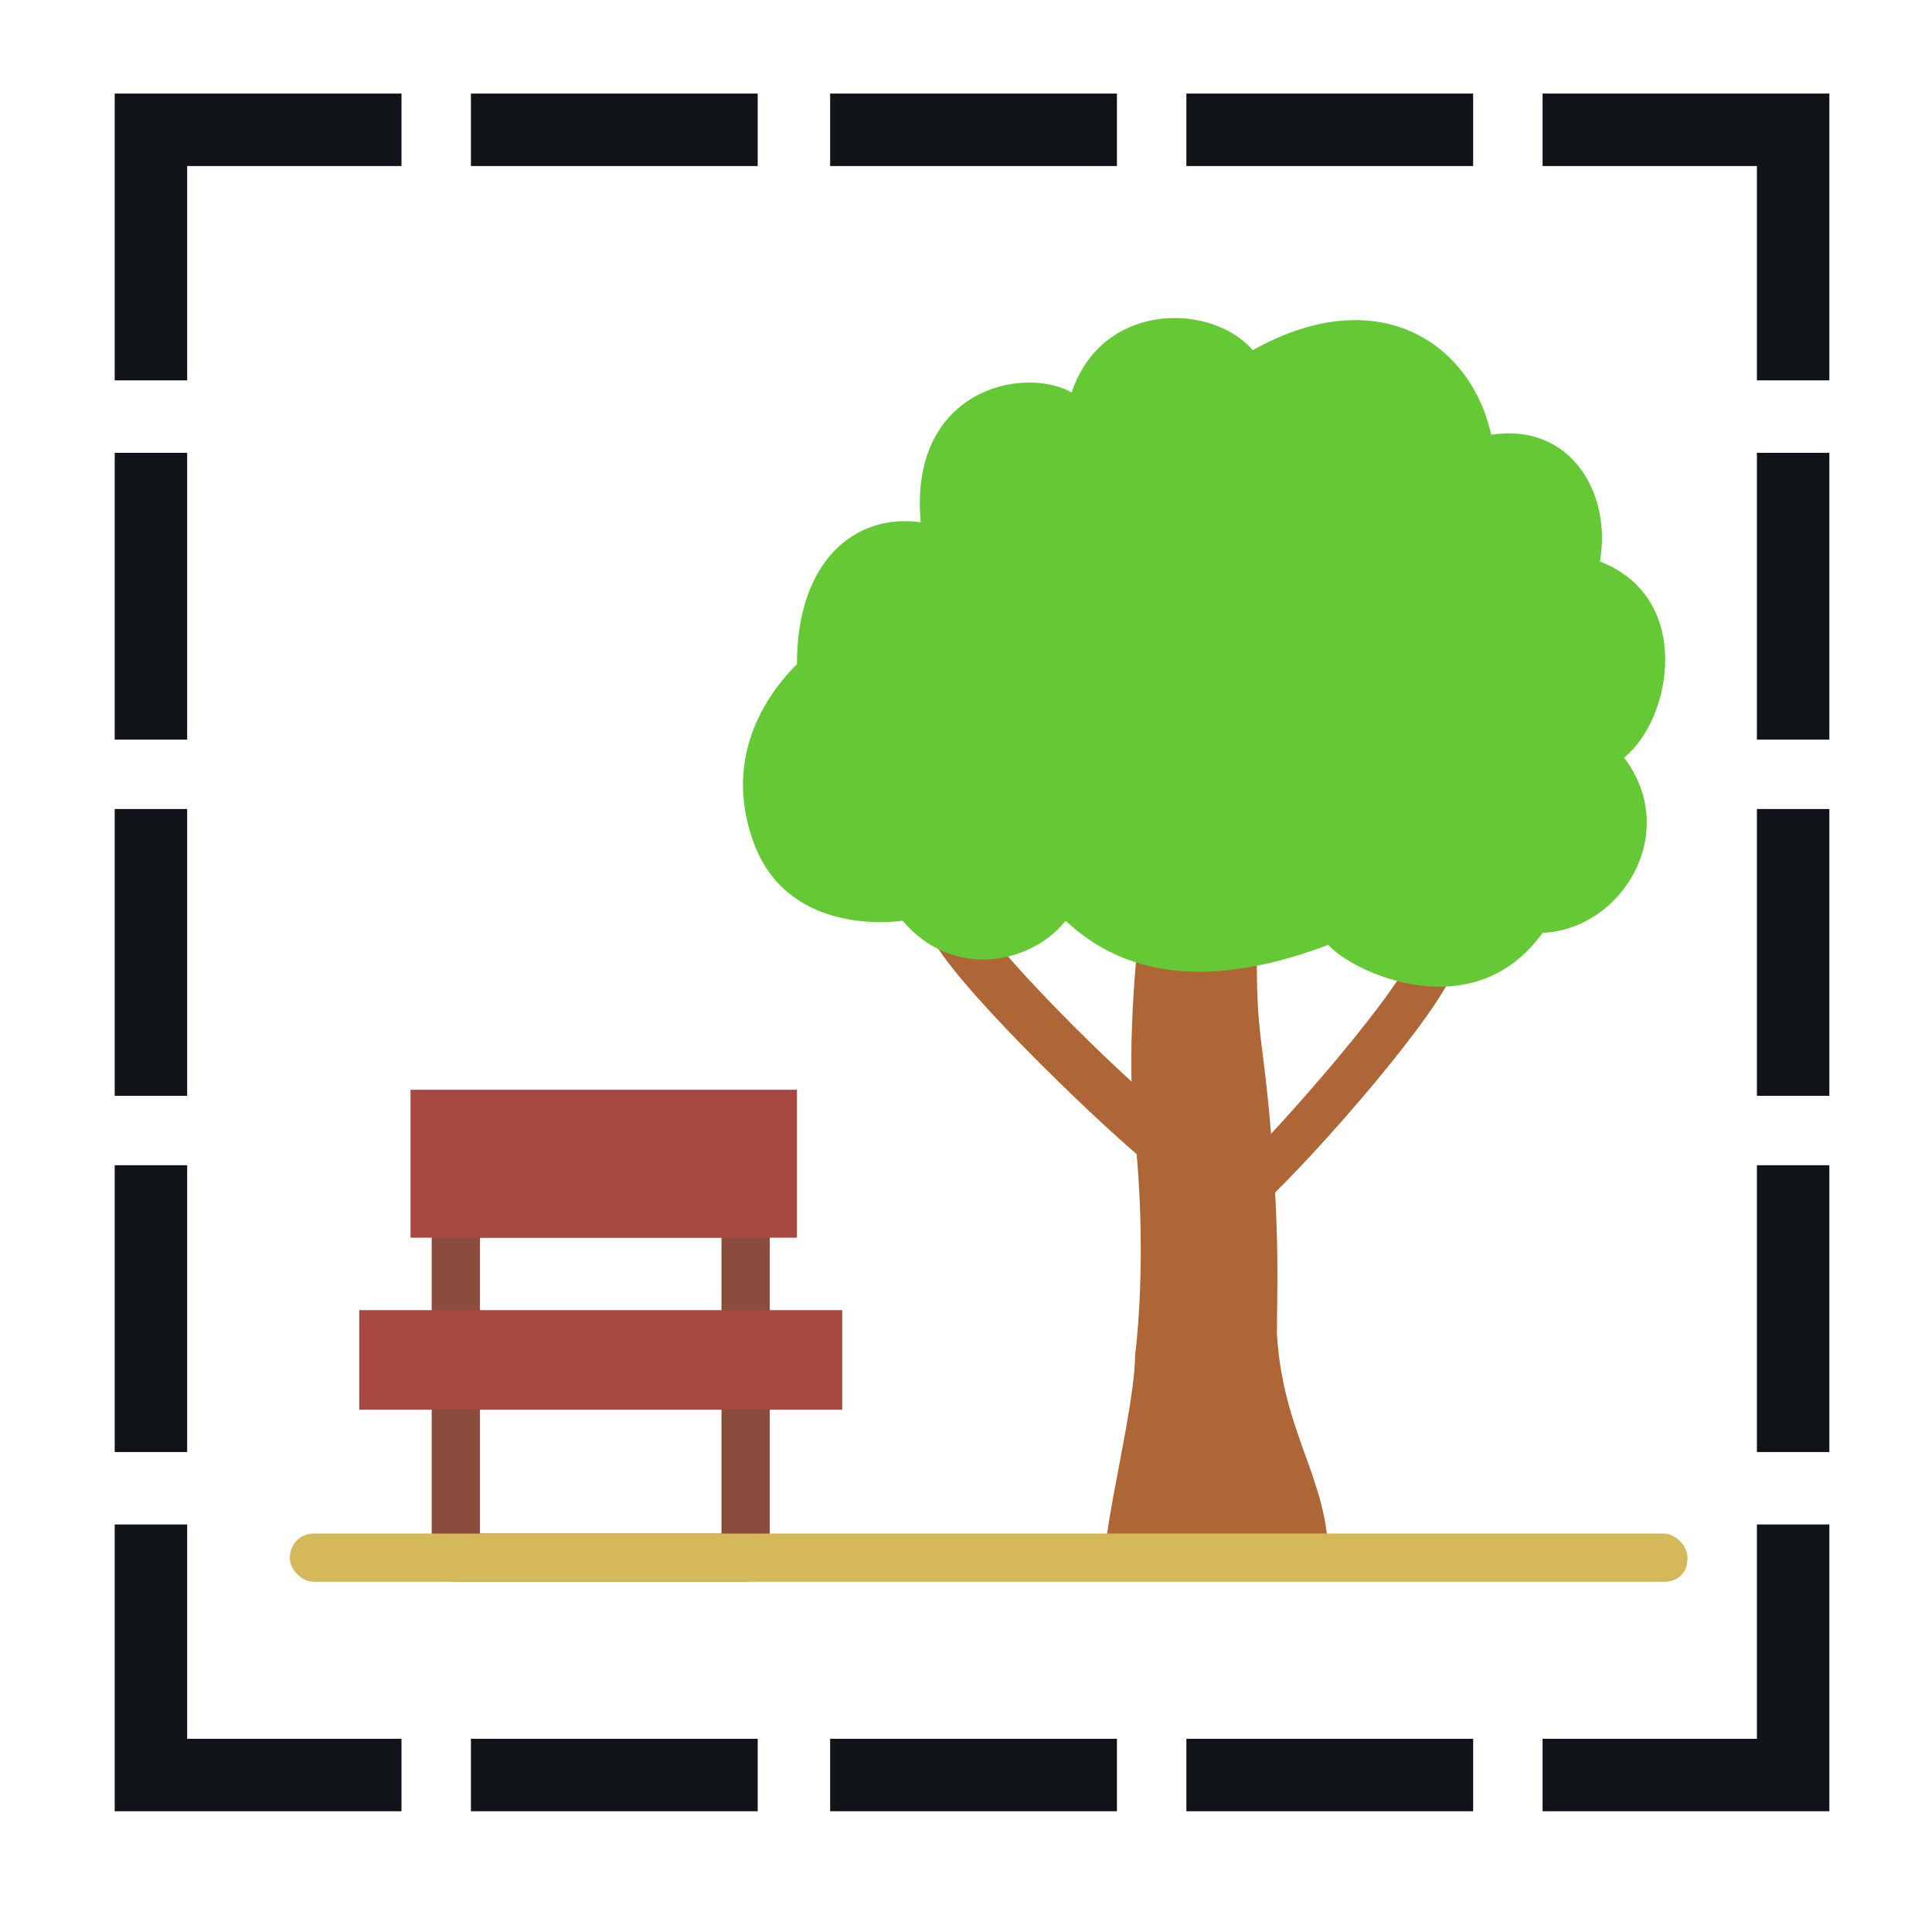
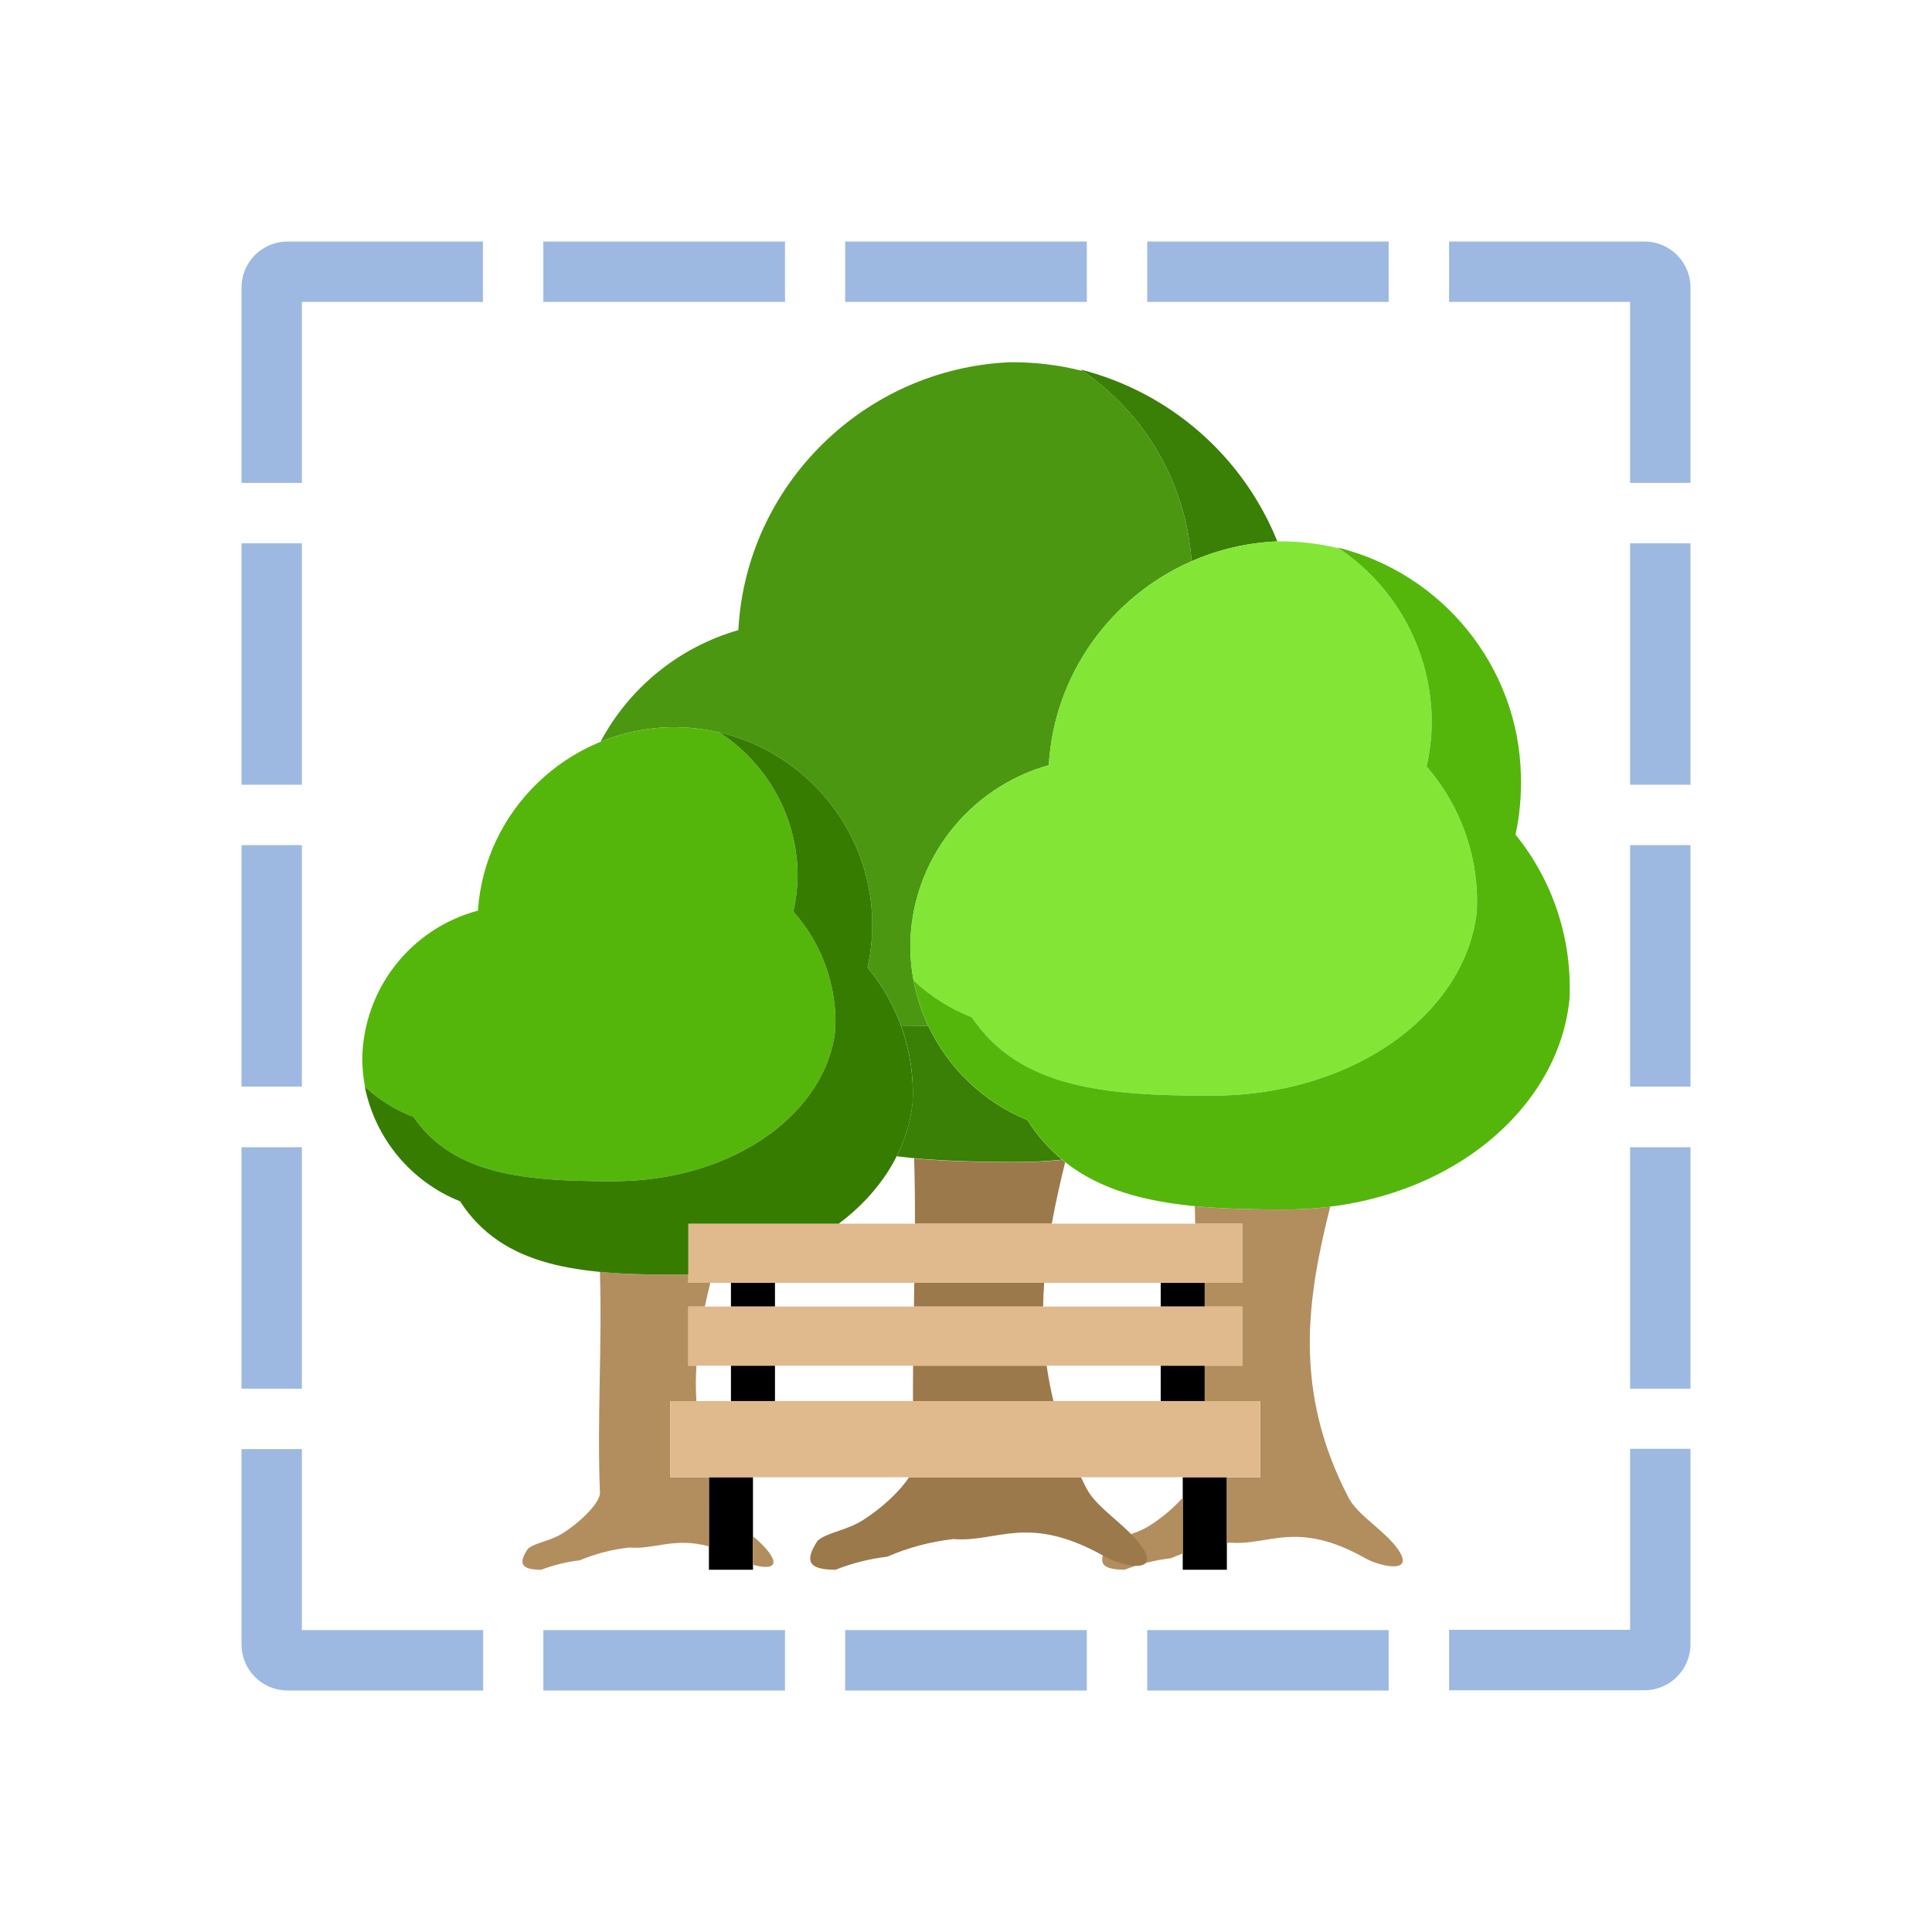
- <svg xmlns="http://www.w3.org/2000/svg" version="1.1" id="Layer_1" x="0px" y="0px" viewBox="0 0 64 64" style="enable-background:new 0 0 64 64;" xml:space="preserve">
-   <style type="text/css">
- 	.st0{fill:#101317;}
- 	.st1{fill:#AF6636;}
- 	.st2{fill:#894C3D;}
- 	.st3{fill:#65C936;}
- 	.st4{fill:#D4B859;}
- 	.st5{fill:#A74940;}
- </style>
-   <g>
-     <g>
-       <path class="st0" d="M60.6,3.1h-9.5v2.4h7.1v7.1h2.4V3.1z" />
-     </g>
+ <svg xmlns="http://www.w3.org/2000/svg" xml:space="preserve" fill-rule="evenodd" stroke-linejoin="round" stroke-miterlimit="2" clip-rule="evenodd" viewBox="0 0 64 64">
+   <g id="blue">
+     <path fill="#9eb9e1" d="M54.475 8A1.524 1.524 0 0 1 56 9.525v6.472h-2.001v-5.996h-5.996V8h6.472ZM38.004 53.999h7.997V56h-7.997v-2.001Zm-10.007 0h8.006V56h-8.006v-2.001Zm-9.998 0h8.005V56h-8.005v-2.001ZM8 38.004h2.001v7.997H8v-7.997ZM9.525 56A1.524 1.524 0 0 1 8 54.475v-6.472h2.001v5.996h6.005V56H9.525Zm44.474-28.003H56v7.997h-2.001v-7.997ZM8 27.997h2.001v7.997H8v-7.997Zm48 19.997v6.473a1.525 1.525 0 0 1-1.525 1.525h-6.472V53.99h5.996v-5.996H56Zm-2.001-29.995H56v7.997h-2.001v-7.997Zm0 20.005H56v7.997h-2.001v-7.997ZM10.001 10.001v5.996H8V9.525A1.524 1.524 0 0 1 9.525 8h6.472v2.001h-5.996ZM27.997 8h8.006v2.001h-8.006V8Zm-9.998 0h8.005v2.001h-8.005V8Zm20.005 0h7.997v2.001h-7.997V8ZM8 17.999h2.001v7.997H8v-7.997Z" />
  </g>
-   <g>
-     <g>
-       <path class="st0" d="M39.3,57.6h9.5V60h-9.5V57.6z" />
-     </g>
+   <g id="black">
+     <path id="black1" d="M24.214 46.412V45.24h1.458v1.172h-1.458Zm0-3.13v-.787h1.458v.787h-1.458Zm15.694-.787v.787H38.45v-.787h1.458Zm0 2.745v1.172H38.45V45.24h1.458Zm.734 3.695V52H39.18v-3.065h1.462Zm-15.699 0V52h-1.459v-3.065h1.459Z" />
  </g>
-   <g>
-     <g>
-       <path class="st0" d="M27.5,57.6h9.5V60h-9.5V57.6z" />
-     </g>
+   <g id="brown">
+     <path fill="#b28e5e" d="M44.065 39.974c-.763 3.042-1.239 6.084.605 9.634.317.61 1.202 1.082 1.649 1.729.564.819-.614.551-1.082.287-2.29-1.292-3.193-.412-4.49-.522l-.105.012v-2.179h1.105v-2.523h-1.839V45.24h1.241v-1.958h-1.241v-.787h1.241v-1.958h-1.556a37.112 37.112 0 0 0-.014-.58c.922.09 1.913.112 2.96.112.523 0 1.032-.032 1.526-.095Zm-21.263 2.24v.281h.727a24.15 24.15 0 0 0-.18.787h-.547v1.958h.268c-.025.39-.025.781-.001 1.172h-.864v2.523h1.279v2.29c-1.15-.313-1.794.11-2.641.039a5.934 5.934 0 0 0-1.64.424c-.436.05-.863.155-1.273.312-.673 0-.769-.21-.443-.696.25-.208.705-.238 1.126-.497.655-.405 1.273-1.052 1.261-1.356-.099-2.451.077-4.909-.001-7.318.769.074 1.594.091 2.467.091.156 0 .31-.003.462-.01Zm2.141 8.673c.207.178.408.363.554.57.359.51-.129.505-.554.377v-.947Zm14.237.576c-.133.049-.266.1-.397.157a6.126 6.126 0 0 0-1.526.379c-.807 0-.92-.257-.53-.849.299-.255.844-.291 1.349-.608a5.36 5.36 0 0 0 1.104-.928v1.849Z" />
+     <path fill="#9c794b" d="M35.285 38.501c-.167.676-.32 1.354-.443 2.036h-4.533a65.026 65.026 0 0 0-.027-2.164c1.067.1 2.21.124 3.416.124.508 0 1.004-.025 1.489-.075l.098.079Zm-5.038 6.739h4.426c.054.387.128.777.224 1.172h-4.654c-.001-.391 0-.781.004-1.172Zm.04-2.745h4.303c-.018.261-.031.523-.035.787h-4.28l.012-.787Zm-.175 6.44h5.695c.056.118.115.237.177.357.354.69 1.346 1.225 1.848 1.958.631.924-.689.623-1.214.324-2.566-1.461-3.576-.467-5.031-.591a7.7 7.7 0 0 0-2.201.586 6.805 6.805 0 0 0-1.709.431c-.905 0-1.032-.29-.595-.961.335-.288.947-.329 1.512-.688.628-.399 1.233-.969 1.518-1.416Z" />
+     <path fill="#e0b98c" d="M22.802 42.495v-1.958h18.347v1.958H22.802Zm0 2.745v-1.958h18.347v1.958H22.802Zm-.597 3.695v-2.523h19.542v2.523H22.205Z" />
  </g>
-   <g>
-     <g>
-       <path class="st0" d="M15.6,57.6h9.5V60h-9.5V57.6z" />
-     </g>
+   <g id="green">
+     <path fill="#4b9711" d="M19.892 24.573a7.532 7.532 0 0 1 4.567-3.7c.249-4.789 4.158-8.653 8.973-8.872a9.338 9.338 0 0 1 2.435.289 8.34 8.34 0 0 1 3.606 6.3c-2.651 1.162-4.556 3.736-4.729 6.757-2.697.755-4.578 3.217-4.589 6.005.002.382.037.758.107 1.125l-.002-.003c.098.521.263 1.028.49 1.508a90.577 90.577 0 0 1-.904-.007 6.53 6.53 0 0 0-1.106-1.928c.117-.529.168-1.07.152-1.61-.089-2.955-2.18-5.501-5.073-6.179l.01.007a6.504 6.504 0 0 0-1.674-.173 6.495 6.495 0 0 0-2.263.481Z" />
+     <path fill="#3a7f06" d="M29.846 33.975c.296.004.598.006.904.007a6.27 6.27 0 0 0 3.287 3.125 5.51 5.51 0 0 0 1.142 1.308c-.492.051-.986.076-1.481.076-1.426 0-2.766-.035-3.994-.188a5.093 5.093 0 0 0 .528-1.785v-.003a6.498 6.498 0 0 0-.386-2.54Zm9.627-15.385a8.336 8.336 0 0 0-3.679-6.349 9.569 9.569 0 0 1 6.52 5.693 7.893 7.893 0 0 0-2.841.656Z" />
+     <path fill="#54b60b" d="M12.093 36.006a4.981 4.981 0 0 1-.093-.927 5.164 5.164 0 0 1 3.832-4.913c.223-3.324 2.975-5.969 6.323-6.074a6.504 6.504 0 0 1 1.674.173 5.668 5.668 0 0 1 2.589 4.516c.016.476-.031.951-.139 1.415a5.504 5.504 0 0 1 1.391 3.923c-.29 2.703-3.303 5.011-7.355 5.011-2.923 0-5.292-.204-6.617-2.13a5 5 0 0 1-1.605-.994Z" />
+     <path fill="#367c01" d="M22.802 42.214c-.152.007-.307.01-.463.01-3.137 0-5.678-.232-7.099-2.429a5.177 5.177 0 0 1-3.155-3.797A4.99 4.99 0 0 0 13.698 37c1.325 1.926 3.694 2.13 6.617 2.13 4.052 0 7.065-2.308 7.355-5.011a5.504 5.504 0 0 0-1.391-3.923c.108-.464.155-.939.139-1.415a5.672 5.672 0 0 0-2.599-4.523c2.893.678 4.984 3.224 5.073 6.179a6.522 6.522 0 0 1-.153 1.612 6.521 6.521 0 0 1 1.493 4.469c-.156 1.544-1.049 2.975-2.448 4.019h-4.982v1.677Z" />
+     <path fill="#83e637" d="M30.262 32.477a6.151 6.151 0 0 1-.107-1.125c.011-2.788 1.892-5.25 4.589-6.005.23-4.02 3.527-7.248 7.57-7.413a7.925 7.925 0 0 1 2.041.233 6.952 6.952 0 0 1 3.069 5.498 6.729 6.729 0 0 1-.167 1.727 6.806 6.806 0 0 1 1.665 4.79c-.347 3.297-3.955 6.115-8.807 6.115-3.501 0-6.336-.246-7.923-2.6a5.965 5.965 0 0 1-1.93-1.22Z" />
+     <path fill="#54b60b" d="M44.308 18.136c3.493.86 5.993 3.963 6.074 7.541a8.097 8.097 0 0 1-.179 1.97 8.043 8.043 0 0 1 1.788 5.455c-.373 3.755-4.244 6.965-9.451 6.965-3.756 0-6.798-.283-8.502-2.961a6.296 6.296 0 0 1-3.778-4.632 5.948 5.948 0 0 0 1.932 1.223c1.587 2.354 4.422 2.6 7.923 2.6 4.852 0 8.46-2.818 8.807-6.115a6.806 6.806 0 0 0-1.665-4.79c.13-.566.186-1.146.167-1.727a6.95 6.95 0 0 0-3.116-5.529Z" />
  </g>
-   <g>
-     <g>
-       <path class="st0" d="M3.8,38.6h2.4v9.5H3.8V38.6z" />
-     </g>
-   </g>
-   <g>
-     <g>
-       <path class="st0" d="M3.8,60h9.5v-2.4H6.2v-7.1H3.8V60z" />
-     </g>
-   </g>
-   <g>
-     <g>
-       <path class="st0" d="M58.2,26.8h2.4v9.5h-2.4V26.8z" />
-     </g>
-   </g>
-   <g>
-     <g>
-       <path class="st0" d="M3.8,26.8h2.4v9.5H3.8V26.8z" />
-     </g>
-   </g>
-   <g>
-     <g>
-       <path class="st0" d="M60.6,50.5h-2.4v7.1h-7.1V60h9.5V50.5z" />
-     </g>
-   </g>
-   <g>
-     <g>
-       <path class="st0" d="M58.2,15h2.4v9.5h-2.4V15z" />
-     </g>
-   </g>
-   <g>
-     <g>
-       <path class="st0" d="M58.2,38.6h2.4v9.5h-2.4V38.6z" />
-     </g>
-   </g>
-   <g>
-     <g>
-       <path class="st0" d="M6.2,5.5h7.1V3.1H3.8v9.5h2.4V5.5z" />
-     </g>
-   </g>
-   <g>
-     <g>
-       <path class="st0" d="M27.5,3.1h9.5v2.4h-9.5V3.1z" />
-     </g>
-   </g>
-   <g>
-     <g>
-       <path class="st0" d="M15.6,3.1h9.5v2.4h-9.5V3.1z" />
-     </g>
-   </g>
-   <g>
-     <g>
-       <path class="st0" d="M39.3,3.1h9.5v2.4h-9.5V3.1z" />
-     </g>
-   </g>
-   <g>
-     <g>
-       <path class="st0" d="M3.8,15h2.4v9.5H3.8V15z" />
-     </g>
-   </g>
-   <path class="st1" d="M41.2,40.5c-0.2,0-0.4-0.1-0.6-0.3c-0.3-0.4-0.3-0.9,0.1-1.2c1.3-1.2,5.4-5.8,6.1-7.4c0.2-0.4,0.7-0.5,1-0.4  c0.4,0.2,0.5,0.7,0.3,1.1c-0.9,1.9-5.1,6.6-6.5,7.8C41.6,40.4,41.4,40.5,41.2,40.5L41.2,40.5z" />
-   <path class="st1" d="M38.6,38.8c-0.2,0-0.3-0.1-0.5-0.2c-1.4-1.1-6-5.5-7.1-7.3c-0.3-0.4-0.1-0.9,0.3-1.2s0.9-0.1,1.1,0.3  c0.9,1.5,5.3,5.8,6.7,6.8c0.3,0.3,0.4,0.8,0.2,1.2C39.1,38.7,38.9,38.8,38.6,38.8z" />
-   <g>
-     <g>
-       <path class="st2" d="M24.7,52.4h-9.6c-0.4,0-0.8-0.4-0.8-0.8V40.2c0-0.4,0.3-0.8,0.8-0.8h9.6c0.4,0,0.8,0.4,0.8,0.8v11.4    C25.5,52.1,25.2,52.4,24.7,52.4z M15.9,50.8h8V41h-8C15.9,41,15.9,50.8,15.9,50.8z" />
-     </g>
-   </g>
-   <path class="st1" d="M36.6,51.6c0-1.2,1-5.1,1-6.7c0.2-1.6,0.3-4.4,0-7.2c-0.3-2.7,0-6.1,0.3-8.2h3.8c-0.2,4.8,0.1,4.3,0.4,8  c0.3,3.6,0.2,5.2,0.2,6.7c0.2,3.3,1.7,4.8,1.7,7.4L36.6,51.6L36.6,51.6z" />
-   <path class="st3" d="M29.9,30.5c1.7,2,4.3,1.4,5.4,0c1.6,1.5,4.2,2.5,8.7,0.8c0.8,0.9,4.8,2.8,7.1-0.4c2.6-0.1,4.6-3.3,2.7-5.8  c1.6-1.3,2.3-5.3-0.8-6.5c0.4-2.3-1-4.6-3.6-4.2c-0.7-3.1-3.8-5.1-7.9-2.8c-1.4-1.6-5-1.6-6,1.4c-1.6-0.9-5.4-0.1-5,4.3  c-2.2-0.3-4.1,1.3-4.1,4.7C25.1,23.3,24,25.4,25,28C26.2,31.1,29.9,30.5,29.9,30.5L29.9,30.5z" />
-   <g>
-     <g>
-       <path class="st4" d="M55.1,52.4H10.4c-0.4,0-0.8-0.4-0.8-0.8c0-0.4,0.3-0.8,0.8-0.8h44.7c0.4,0,0.8,0.4,0.8,0.8    C55.9,52.1,55.6,52.4,55.1,52.4z" />
-     </g>
-   </g>
-   <path class="st5" d="M13.6,36.1h12.8V41H13.6V36.1z" />
-   <path class="st5" d="M11.9,43.4h16v3.3h-16V43.4z" />
</svg>
